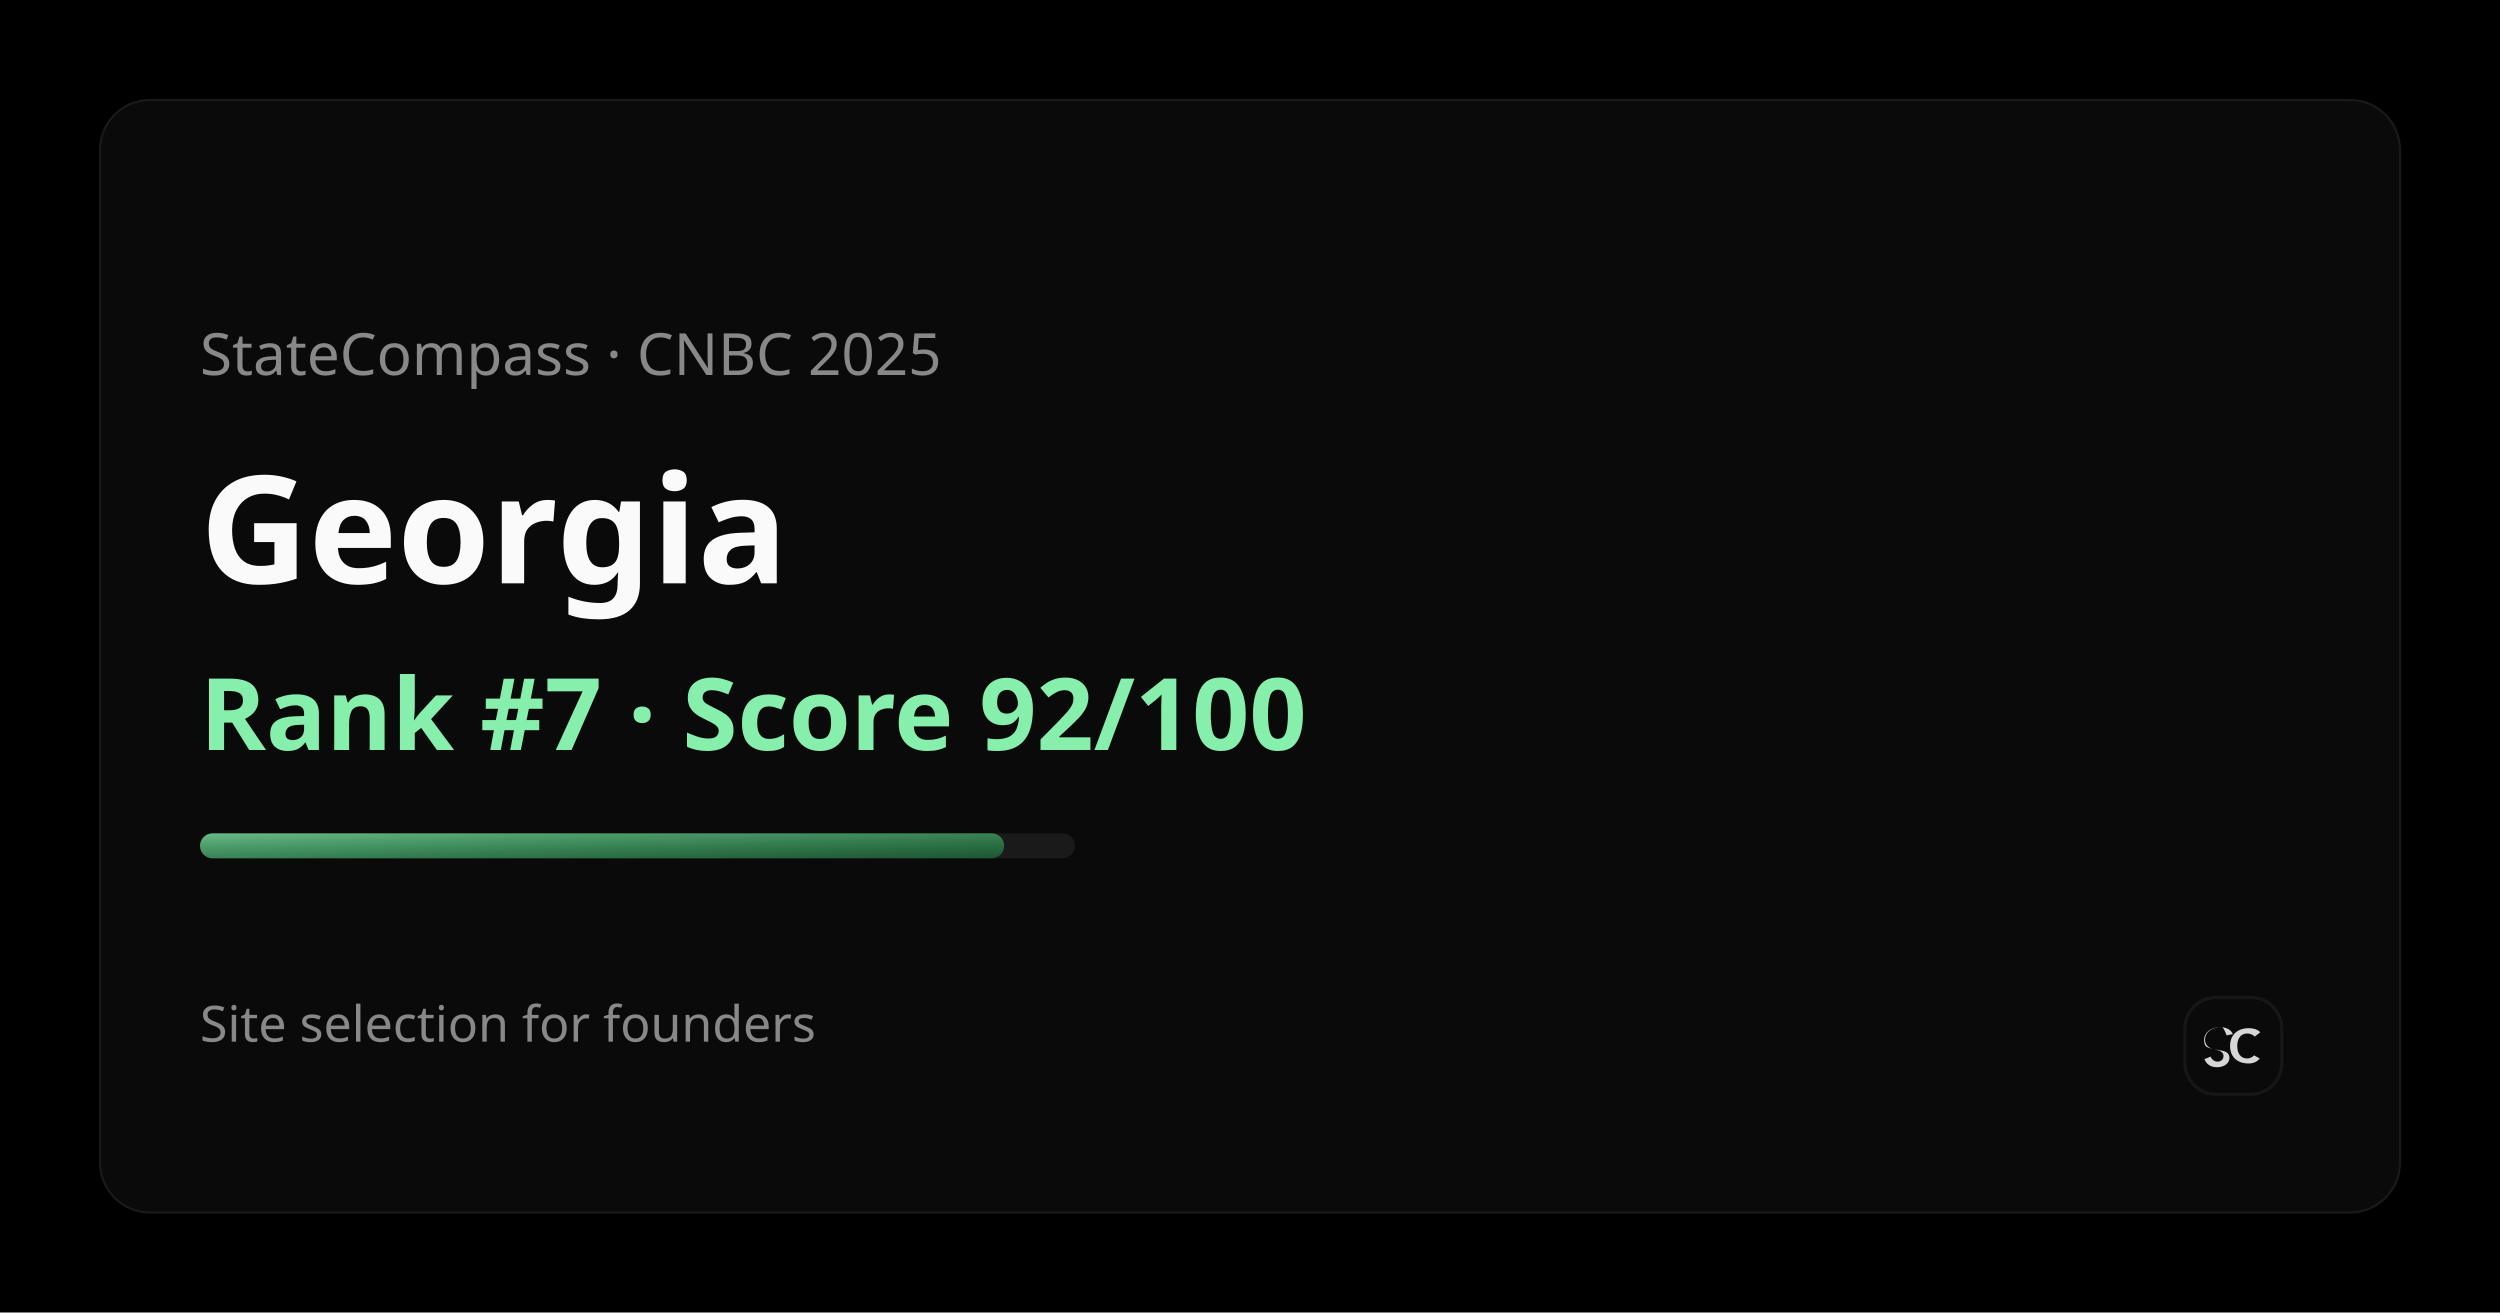
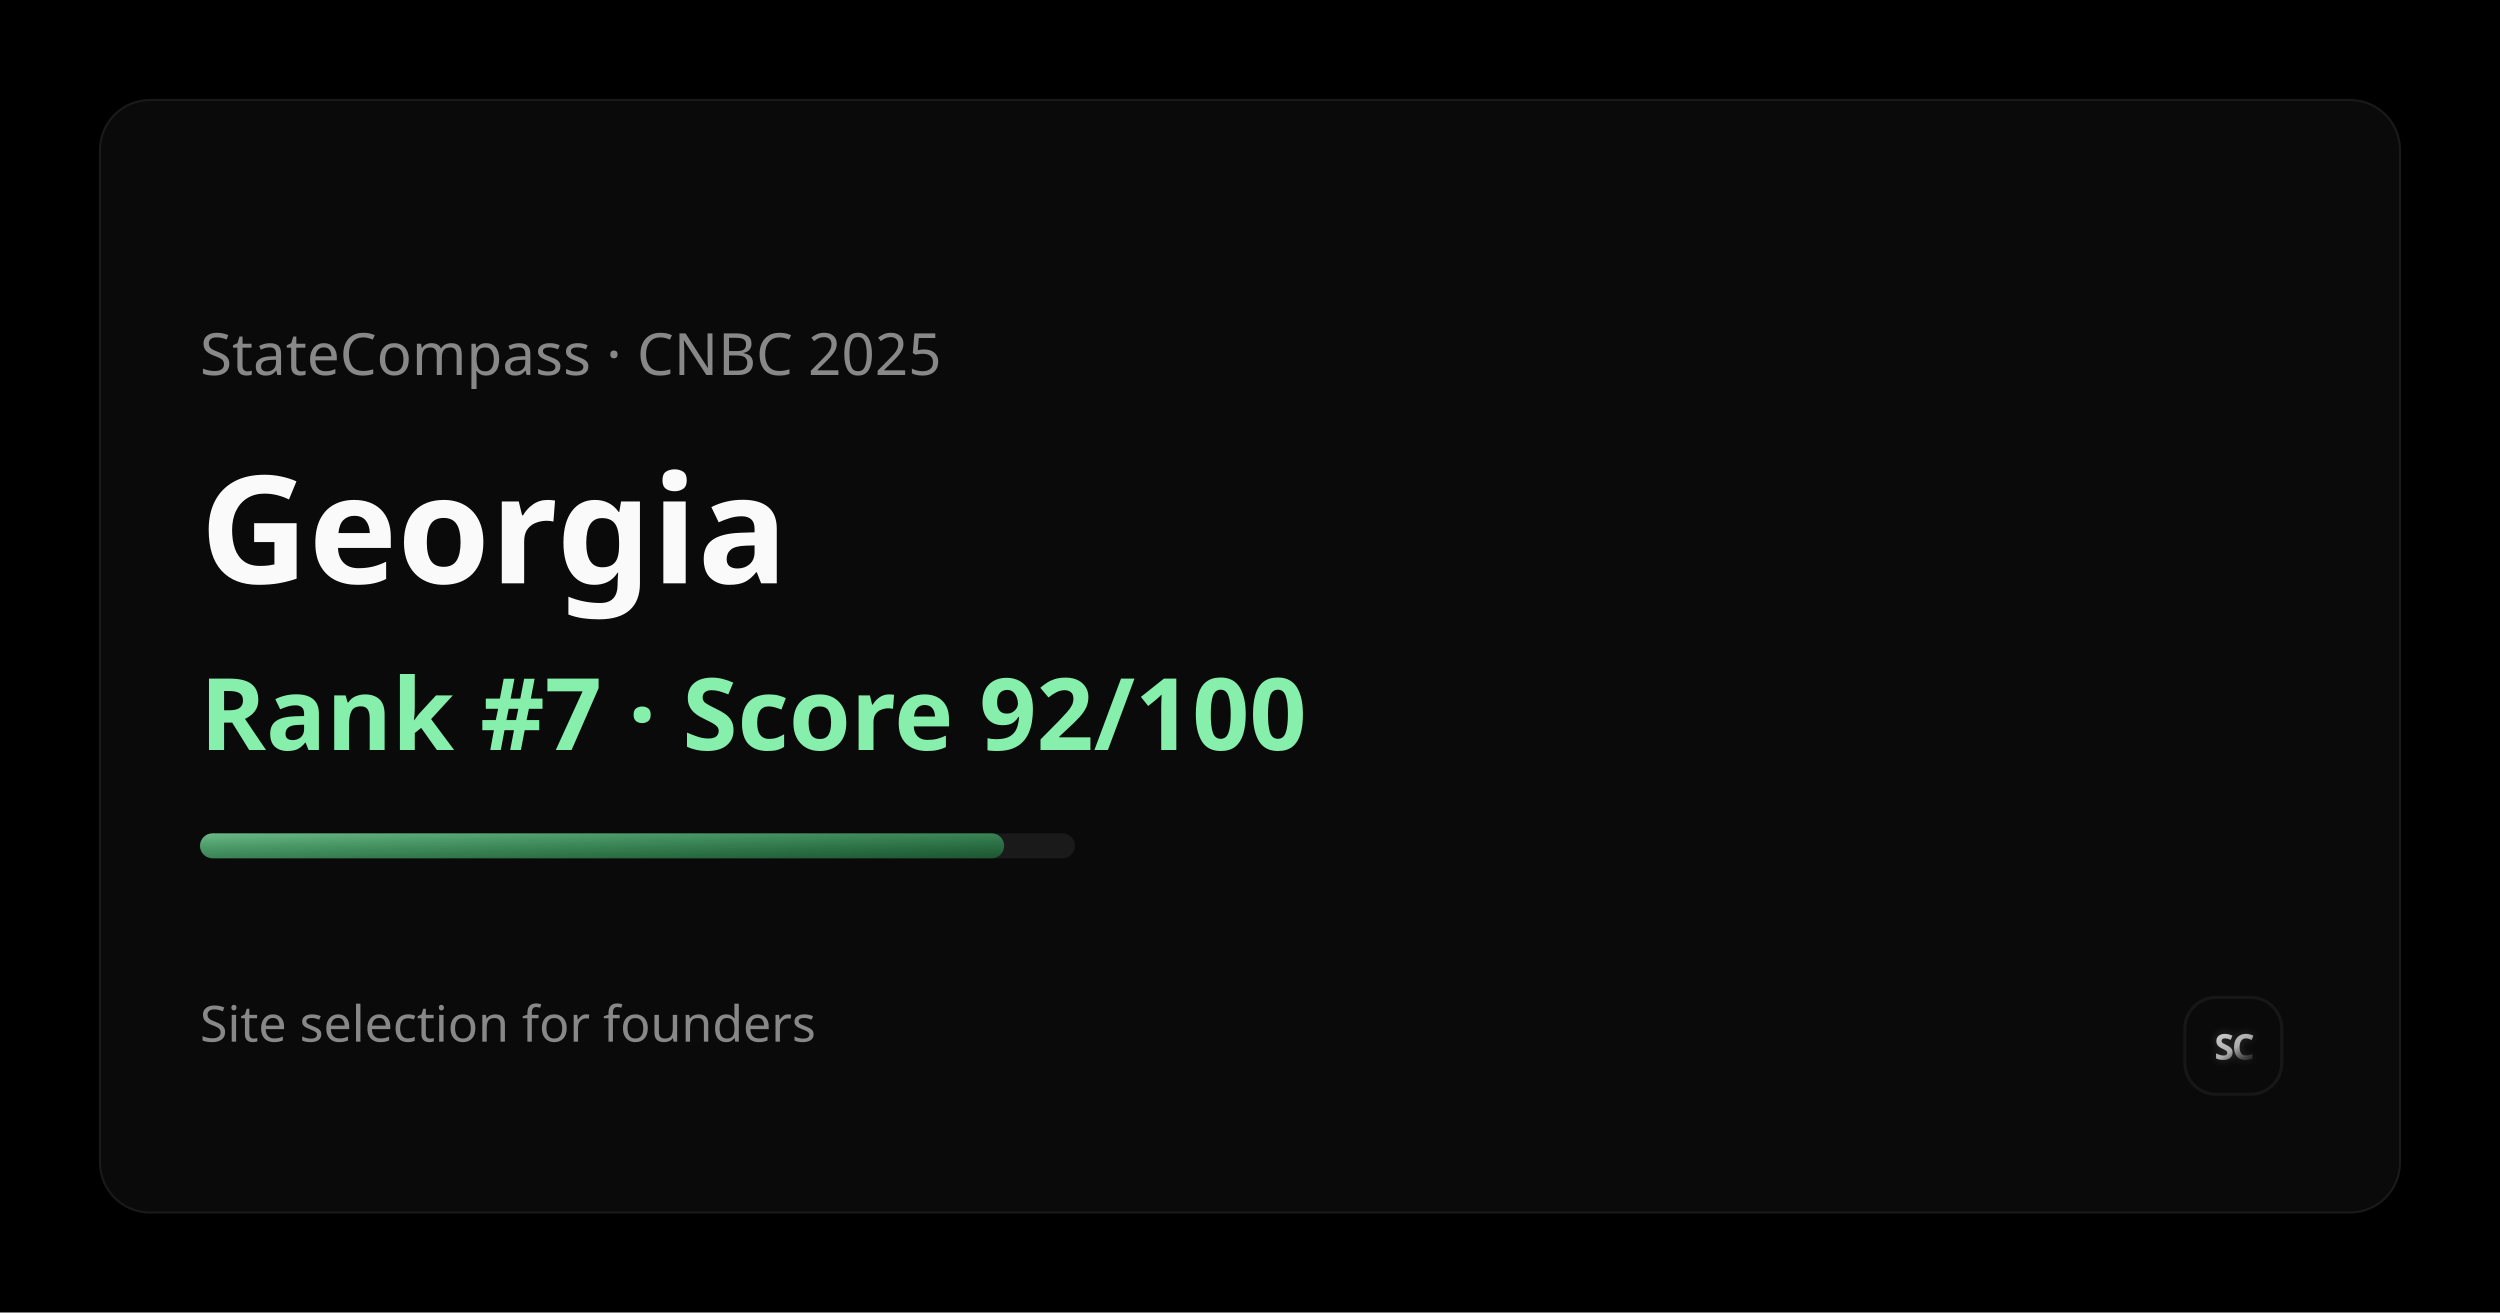
<svg xmlns="http://www.w3.org/2000/svg" width="1200" height="630" viewBox="0 0 1200 630">
  <defs>
    <linearGradient id="og-tier-green" x1="0%" y1="0%" x2="100%" y2="100%">
      <stop offset="0%" stop-color="#86efac" stop-opacity="0.75" />
      <stop offset="100%" stop-color="#22c55e" stop-opacity="0.35" />
    </linearGradient>
  </defs>
  <rect width="1200" height="630" fill="#000000" />
  <rect x="48" y="48" width="1104" height="534" rx="24" fill="#0a0a0a" stroke="#1a1a1a" />
  <text x="96" y="180" fill="#888888" font-family="system-ui,sans-serif" font-size="28">StateCompass · CNBC 2025</text>
  <text x="96" y="280" fill="#fafafa" font-family="system-ui,sans-serif" font-size="72" font-weight="700">Georgia</text>
  <text x="96" y="360" fill="#86efac" font-family="system-ui,sans-serif" font-size="48" font-weight="600">Rank #7 · Score 92/100</text>
  <rect x="96" y="400" width="420" height="12" rx="6" fill="#1a1a1a" />
  <rect x="96" y="400" width="386" height="12" rx="6" fill="url(#og-tier-green)" />
  <text x="96" y="500" fill="#888888" font-family="system-ui,sans-serif" font-size="24">Site selection for founders</text>
+   <defs>
+     <linearGradient id="og-sc-dazzle" x1="0%" y1="0%" x2="100%" y2="100%">
+       <stop offset="0%" stop-color="#ffffff" stop-opacity="0.92" />
+       <stop offset="52%" stop-color="#fafafa" stop-opacity="0.78" />
+       <stop offset="100%" stop-color="#525252" stop-opacity="0.36" />
+     </linearGradient>
+     <filter id="og-sc-glow" x="-100%" y="-100%" width="300%" height="300%" color-interpolation-filters="sRGB">
+       <feGaussianBlur in="SourceAlpha" stdDeviation="2.03" result="blur" />
+       <feFlood flood-color="#ffffff" flood-opacity="0.25" result="glowColor" />
+       <feComposite in="glowColor" in2="blur" operator="in" result="softGlow" />
+       <feMerge>
+         <feMergeNode in="softGlow" />
+         <feMergeNode in="SourceGraphic" />
+       </feMerge>
+     </filter>
+   </defs>
  <g transform="translate(1104, 534)" opacity="0.85">
    <g transform="translate(-56, -56)">
      <rect x="0.75" y="0.75" width="46.50" height="46.50" rx="15.00" fill="#0a0a0a" stroke="#1a1a1a" stroke-width="1.50" />
-       <g transform="translate(24.00,24.00) scale(1.5) translate(-9.35,-7.05)">
-         <path fill="#fafafa" d="M 5.6 1.1 C 2.1 1.1 0.3 2.9 0.3 5.1 C 0.3 6.6 1.2 7.7 3.1 8.1 L 5.7 8.6 C 7.4 8.9 8.1 9.7 8.1 10.9 C 8.1 12.6 6.5 13.9 4.1 13.9 C 2.1 13.9 0.7 12.9 0.1 11.3 L 2.1 10.5 C 2.5 11.5 3.3 12.1 4.3 12.1 C 5.5 12.1 6.2 11.3 6.2 10.3 C 6.2 9.3 5.5 8.7 3.9 8.3 L 1.5 7.7 C 0.1 7.3 0 6.1 0 5.1 C 0 2.9 2 1.1 5.2 1.1 C 7.2 1.1 8.6 1.9 9.2 3.3 L 7.2 3.7 C 6.8 2.7 6.2 1.1 5.6 1.1 Z" />
-         <path fill="#fafafa" d="M 14.3 1.4 C 10.3 1.4 8.3 3.9 8.3 7.1 C 8.3 10.3 10.3 12.7 14.3 12.7 C 15.8 12.7 17 12.1 17.8 11.1 L 16 10.1 C 15.4 10.7 14.6 11.1 13.8 11.1 C 11.6 11.1 10.6 9.3 10.6 7.1 C 10.6 4.9 11.6 3.1 13.8 3.1 C 14.8 3.1 15.6 3.5 16.2 4.1 L 18 2.7 C 17 1.7 15.6 1.4 14.3 1.4 Z" />
-       </g>
+       <text x="24.58" y="24.00" font-family="Sora, system-ui, sans-serif" font-size="17.04" font-weight="700" text-anchor="middle" dominant-baseline="central" letter-spacing="-0.055em" fill="url(#og-sc-dazzle)" filter="url(#og-sc-glow)">SC</text>
    </g>
  </g>
</svg>
